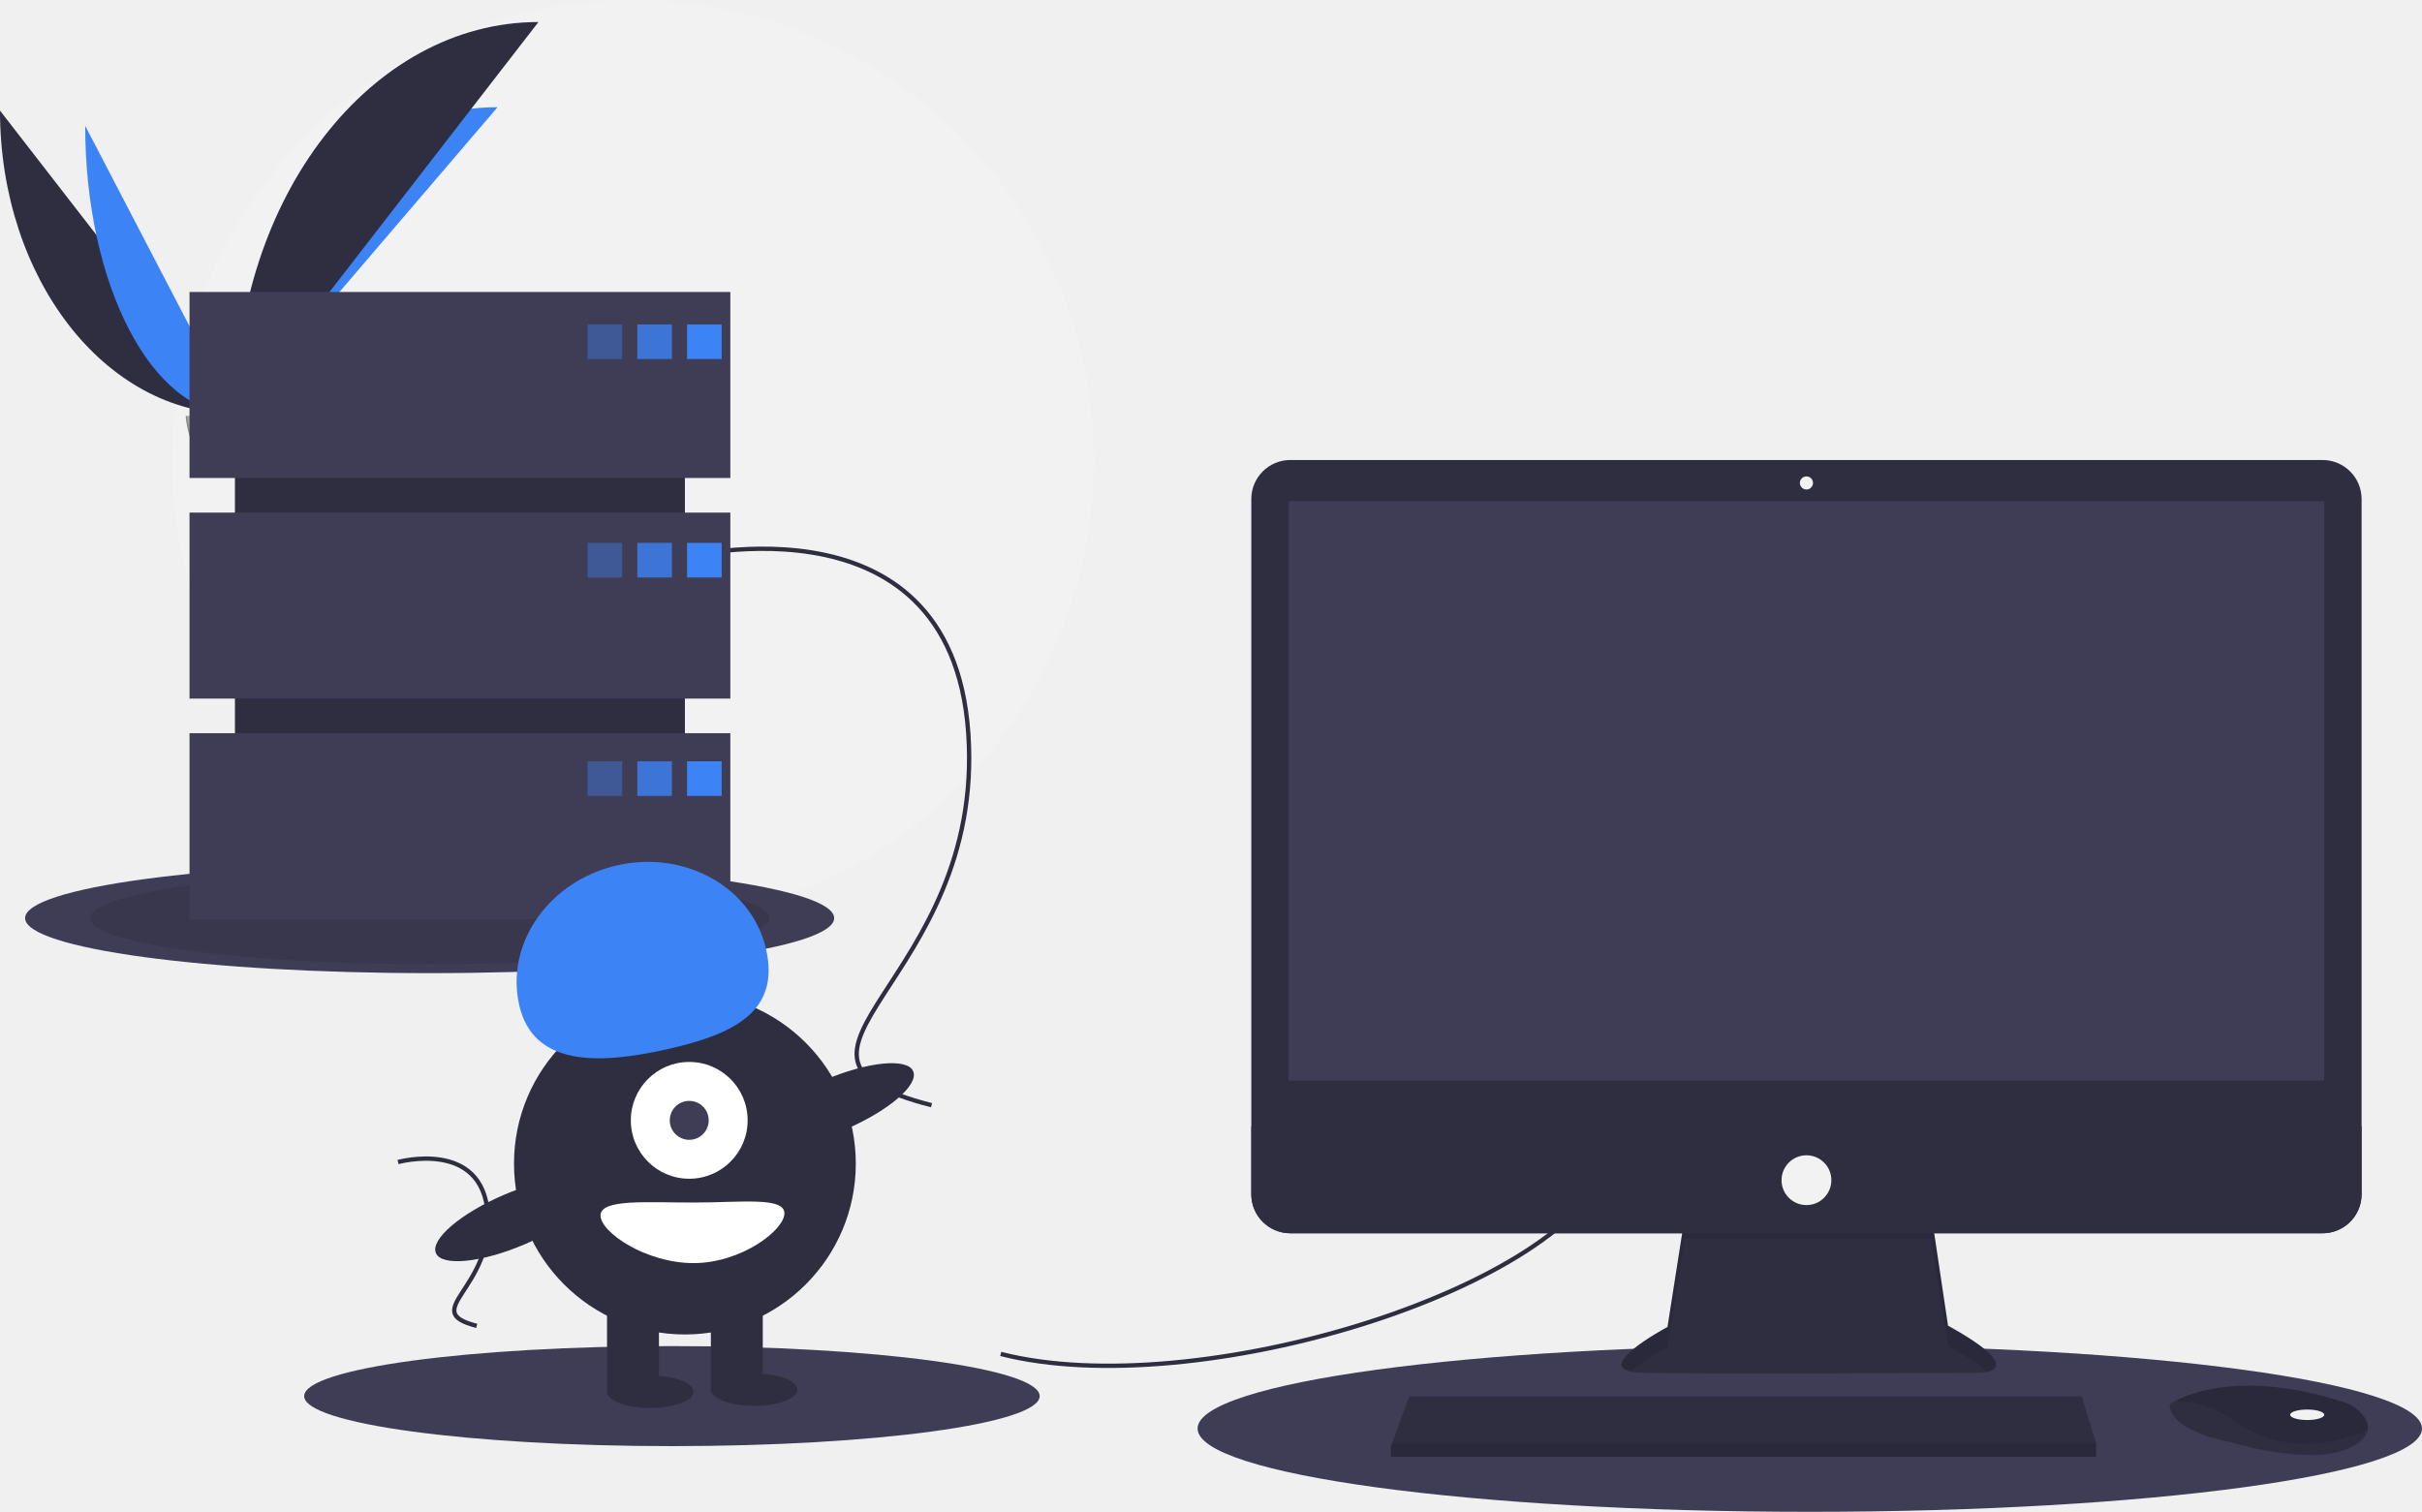
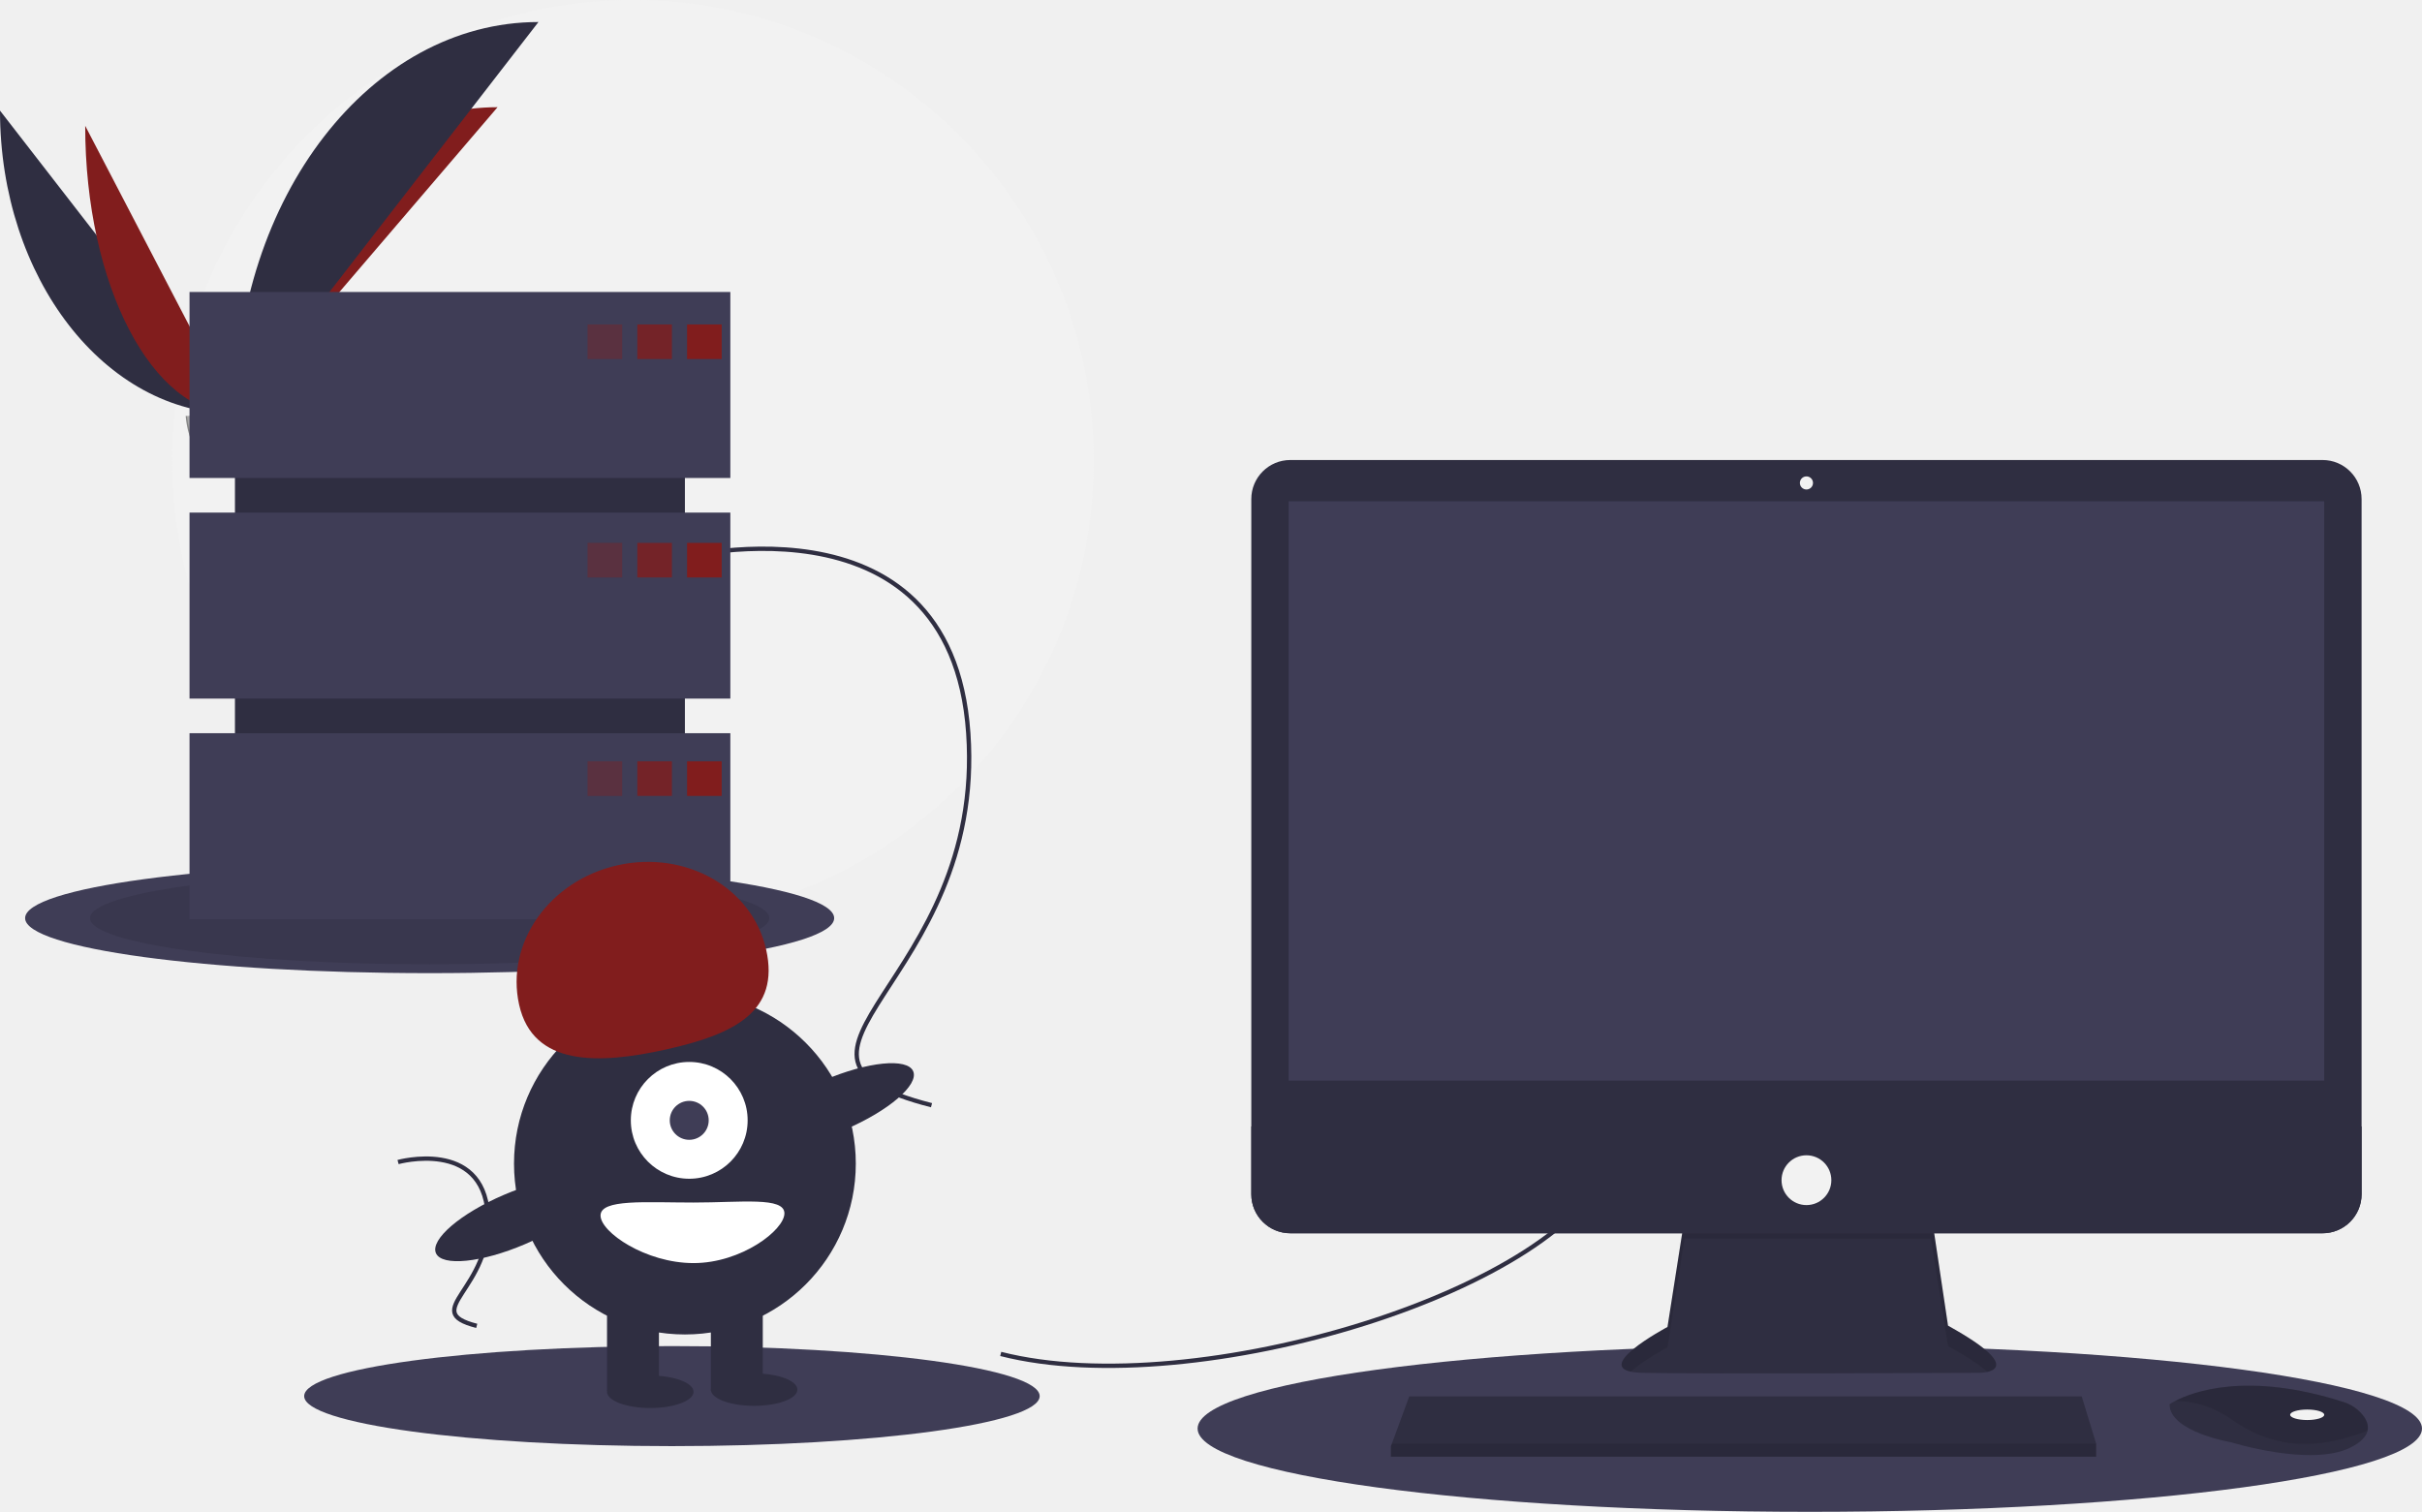
<svg xmlns="http://www.w3.org/2000/svg" data-name="Layer 1" width="1119.609" height="699" viewBox="0 0 1119.609 699">
  <circle cx="292.609" cy="213" r="213" fill="#f2f2f2" />
  <path d="M31.391,151.642c0,77.498,48.618,140.208,108.701,140.208" transform="translate(-31.39089 -100.5)" fill="#2f2e41" />
-   <path d="M140.092,291.851c0-78.369,54.255-141.784,121.304-141.784" transform="translate(-31.39089 -100.5)" fill="#3c83f6" />
-   <path d="M70.775,158.668c0,73.615,31.003,133.183,69.316,133.183" transform="translate(-31.39089 -100.5)" fill="#3c83f6" />
+   <path d="M140.092,291.851c0-78.369,54.255-141.784,121.304-141.784" transform="translate(-31.39089 -100.5)" fill="#811d1d" />
+   <path d="M70.775,158.668c0,73.615,31.003,133.183,69.316,133.183" transform="translate(-31.39089 -100.5)" fill="#811d1d" />
  <path d="M140.092,291.851c0-100.138,62.71-181.168,140.208-181.168" transform="translate(-31.39089 -100.5)" fill="#2f2e41" />
  <path d="M117.224,292.839s15.416-.475,20.061-3.783,23.713-7.258,24.866-1.953,23.167,26.388,5.763,26.529-40.439-2.711-45.076-5.535S117.224,292.839,117.224,292.839Z" transform="translate(-31.39089 -100.5)" fill="#a8a8a8" />
  <path d="M168.224,311.785c-17.404.14-40.439-2.711-45.076-5.535-3.531-2.151-4.938-9.869-5.409-13.43-.326.014-.515.02-.515.02s.976,12.433,5.613,15.257,27.672,5.676,45.076,5.535c5.024-.041,6.759-1.828,6.664-4.475C173.879,310.756,171.963,311.755,168.224,311.785Z" transform="translate(-31.39089 -100.5)" opacity="0.2" />
  <ellipse cx="198.609" cy="424.5" rx="187" ry="25.44" fill="#3f3d56" />
  <ellipse cx="198.609" cy="424.5" rx="157" ry="21.359" opacity="0.1" />
  <ellipse cx="836.609" cy="660.5" rx="283" ry="38.5" fill="#3f3d56" />
  <ellipse cx="310.609" cy="645.5" rx="170" ry="23.127" fill="#3f3d56" />
  <path d="M494,726.5c90,23,263-30,282-90" transform="translate(-31.39089 -100.5)" fill="none" stroke="#2f2e41" stroke-miterlimit="10" stroke-width="2" />
  <path d="M341,359.5s130-36,138,80-107,149-17,172" transform="translate(-31.39089 -100.5)" fill="none" stroke="#2f2e41" stroke-miterlimit="10" stroke-width="2" />
  <path d="M215.402,637.783s39.072-10.82,41.477,24.044-32.16,44.783-5.109,51.696" transform="translate(-31.39089 -100.5)" fill="none" stroke="#2f2e41" stroke-miterlimit="10" stroke-width="2" />
  <path d="M810.096,663.74,802.218,714.035s-38.782,20.603-11.513,21.209,155.733,0,155.733,0,24.845,0-14.543-21.815l-7.878-52.719Z" transform="translate(-31.39089 -100.5)" fill="#2f2e41" />
  <path d="M785.219,734.698c6.193-5.51,16.999-11.252,16.999-11.252l7.878-50.295,113.922.107,7.878,49.582c9.185,5.087,14.875,8.987,18.204,11.978,5.059-1.154,10.587-5.444-18.204-21.389l-7.878-52.719-113.922,3.03L802.218,714.035S769.63,731.35,785.219,734.698Z" transform="translate(-31.39089 -100.5)" opacity="0.1" />
  <rect x="578.433" y="212.689" width="513.253" height="357.52" rx="18.046" fill="#2f2e41" />
  <rect x="595.703" y="231.777" width="478.713" height="267.837" fill="#3f3d56" />
  <circle cx="835.059" cy="223.293" r="3.03" fill="#f2f2f2" />
  <path d="M1123.077,621.322V652.663a18.043,18.043,0,0,1-18.046,18.046H627.869A18.043,18.043,0,0,1,609.824,652.663V621.322Z" transform="translate(-31.39089 -100.5)" fill="#2f2e41" />
  <polygon points="968.978 667.466 968.978 673.526 642.968 673.526 642.968 668.678 643.417 667.466 651.452 645.651 962.312 645.651 968.978 667.466" fill="#2f2e41" />
  <path d="M1125.828,762.034c-.594,2.539-2.836,5.217-7.902,7.75-18.179,9.089-55.143-2.424-55.143-2.424s-28.48-4.848-28.48-17.573a22.725,22.725,0,0,1,2.497-1.485c7.643-4.044,32.984-14.021,77.918.422a18.739,18.739,0,0,1,8.541,5.597C1125.079,756.454,1126.507,759.157,1125.828,762.034Z" transform="translate(-31.39089 -100.5)" fill="#2f2e41" />
  <path d="M1125.828,762.034c-22.251,8.526-42.084,9.162-62.439-4.975-10.265-7.126-19.591-8.89-26.59-8.756,7.643-4.044,32.984-14.021,77.918.422a18.739,18.739,0,0,1,8.541,5.597C1125.079,756.454,1126.507,759.157,1125.828,762.034Z" transform="translate(-31.39089 -100.5)" opacity="0.1" />
  <ellipse cx="1066.538" cy="654.135" rx="7.878" ry="2.424" fill="#f2f2f2" />
  <circle cx="835.059" cy="545.667" r="11.513" fill="#f2f2f2" />
  <polygon points="968.978 667.466 968.978 673.526 642.968 673.526 642.968 668.678 643.417 667.466 968.978 667.466" opacity="0.1" />
  <rect x="108.609" y="159" width="208" height="242" fill="#2f2e41" />
  <rect x="87.609" y="135" width="250" height="86" fill="#3f3d56" />
  <rect x="87.609" y="237" width="250" height="86" fill="#3f3d56" />
  <rect x="87.609" y="339" width="250" height="86" fill="#3f3d56" />
-   <rect x="271.609" y="150" width="16" height="16" fill="#3c83f6" opacity="0.4" />
-   <rect x="294.609" y="150" width="16" height="16" fill="#3c83f6" opacity="0.8" />
-   <rect x="317.609" y="150" width="16" height="16" fill="#3c83f6" />
-   <rect x="271.609" y="251" width="16" height="16" fill="#3c83f6" opacity="0.4" />
-   <rect x="294.609" y="251" width="16" height="16" fill="#3c83f6" opacity="0.8" />
-   <rect x="317.609" y="251" width="16" height="16" fill="#3c83f6" />
-   <rect x="271.609" y="352" width="16" height="16" fill="#3c83f6" opacity="0.4" />
-   <rect x="294.609" y="352" width="16" height="16" fill="#3c83f6" opacity="0.8" />
-   <rect x="317.609" y="352" width="16" height="16" fill="#3c83f6" />
+   <rect x="271.609" y="150" width="16" height="16" fill="#811d1d" opacity="0.4" />
+   <rect x="294.609" y="150" width="16" height="16" fill="#811d1d" opacity="0.8" />
+   <rect x="317.609" y="150" width="16" height="16" fill="#811d1d" />
+   <rect x="271.609" y="251" width="16" height="16" fill="#811d1d" opacity="0.4" />
+   <rect x="294.609" y="251" width="16" height="16" fill="#811d1d" opacity="0.8" />
+   <rect x="317.609" y="251" width="16" height="16" fill="#811d1d" />
+   <rect x="271.609" y="352" width="16" height="16" fill="#811d1d" opacity="0.4" />
+   <rect x="294.609" y="352" width="16" height="16" fill="#811d1d" opacity="0.8" />
+   <rect x="317.609" y="352" width="16" height="16" fill="#811d1d" />
  <circle cx="316.609" cy="538" r="79" fill="#2f2e41" />
  <rect x="280.609" y="600" width="24" height="43" fill="#2f2e41" />
  <rect x="328.609" y="600" width="24" height="43" fill="#2f2e41" />
  <ellipse cx="300.609" cy="643.5" rx="20" ry="7.5" fill="#2f2e41" />
  <ellipse cx="348.609" cy="642.5" rx="20" ry="7.5" fill="#2f2e41" />
  <circle cx="318.609" cy="518" r="27" fill="#fff" />
  <circle cx="318.609" cy="518" r="9" fill="#3f3d56" />
-   <path d="M271.367,565.032c-6.379-28.568,14.012-57.434,45.544-64.475s62.265,10.41,68.644,38.978-14.519,39.104-46.051,46.145S277.746,593.6,271.367,565.032Z" transform="translate(-31.39089 -100.5)" fill="#3c83f6" />
+   <path d="M271.367,565.032c-6.379-28.568,14.012-57.434,45.544-64.475s62.265,10.41,68.644,38.978-14.519,39.104-46.051,46.145S277.746,593.6,271.367,565.032Z" transform="translate(-31.39089 -100.5)" fill="#811d1d" />
  <ellipse cx="417.215" cy="611.344" rx="39.5" ry="12.4" transform="translate(-238.2867 112.9804) rotate(-23.17116)" fill="#2f2e41" />
  <ellipse cx="269.215" cy="664.344" rx="39.5" ry="12.4" transform="translate(-271.0797 59.02084) rotate(-23.17116)" fill="#2f2e41" />
  <path d="M394,661.5c0,7.732-19.909,23-42,23s-43-14.268-43-22,20.909-6,43-6S394,653.768,394,661.5Z" transform="translate(-31.39089 -100.5)" fill="#fff" />
</svg>
